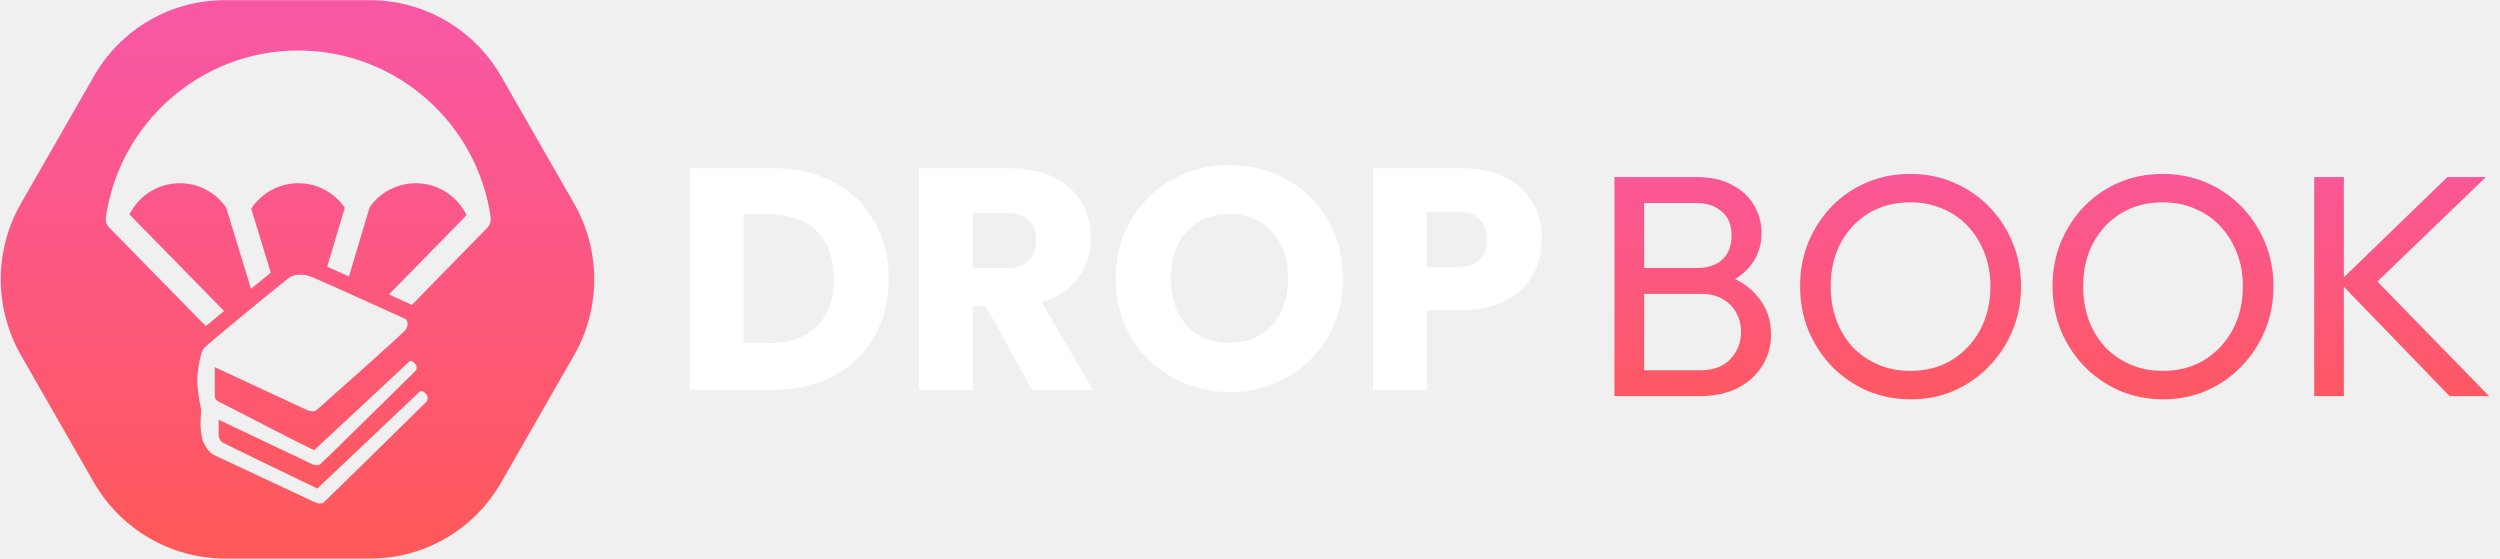
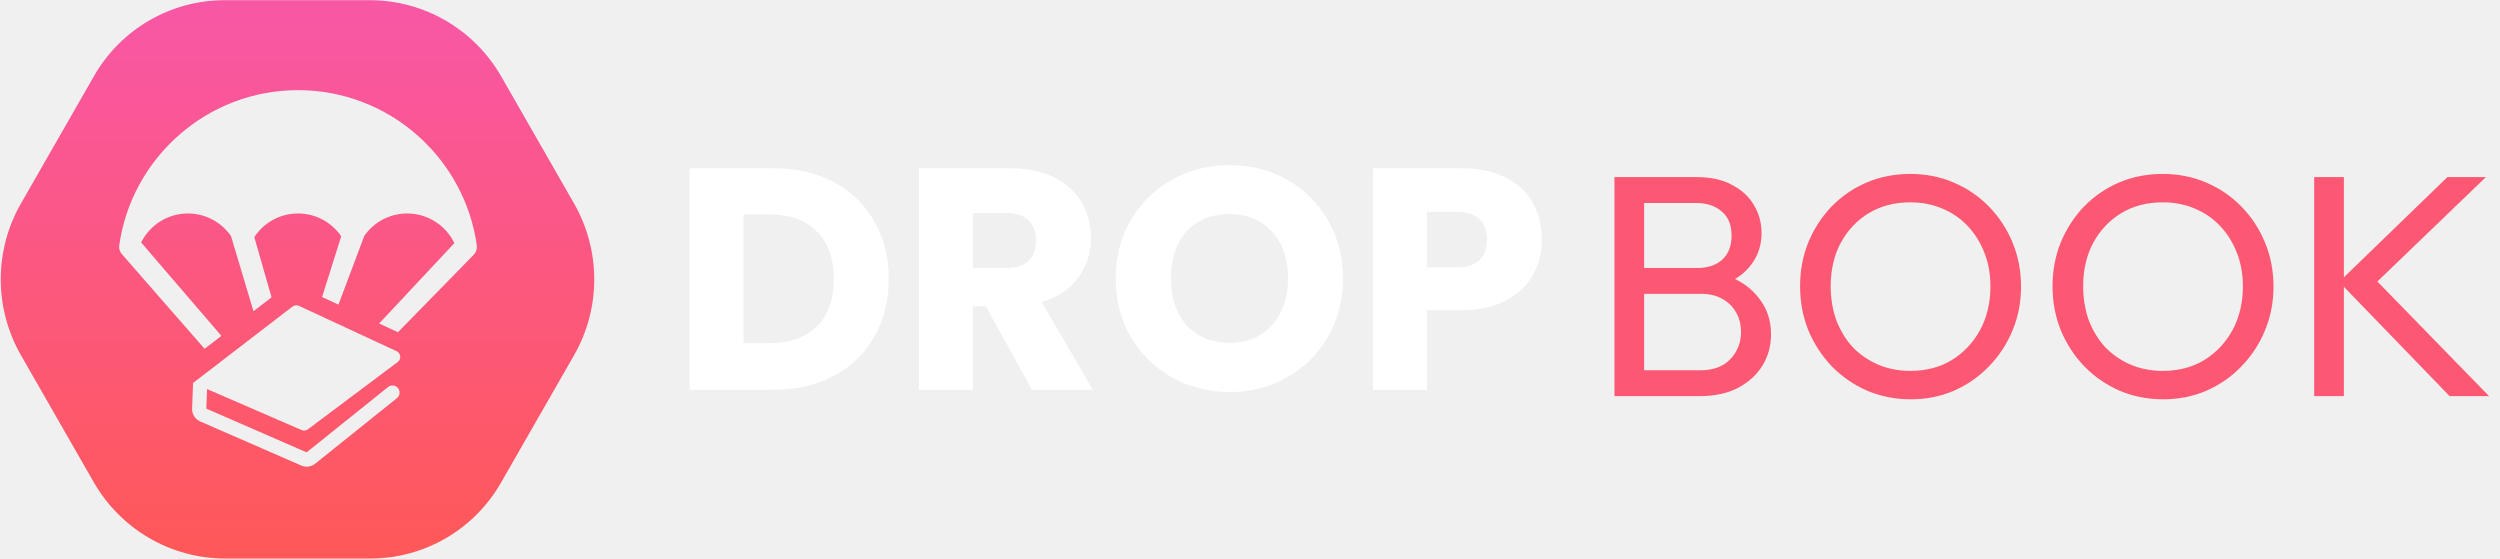
<svg xmlns="http://www.w3.org/2000/svg" width="1584" height="354" viewBox="0 0 1584 354" fill="none">
-   <path fill-rule="evenodd" clip-rule="evenodd" d="M234.415 0.121C268.726 0.121 300.471 18.581 317.627 48.511L363.69 128.871C380.766 158.661 380.794 195.29 363.765 224.999L317.403 305.879C300.373 335.589 268.865 353.879 234.713 353.879H142.586C108.275 353.879 76.529 335.419 59.374 305.489L13.31 225.129C-3.766 195.339 -3.794 158.71 13.236 129.001L59.597 48.12C76.627 18.411 108.136 0.121 142.287 0.121L234.415 0.121ZM310.916 138.406C311.085 140.492 310.39 142.637 308.813 144.252L260.973 193.168C257.535 191.601 252.38 189.263 246.457 186.584L295.606 136.33C289.854 124.358 277.615 116.094 263.441 116.094C251.325 116.094 240.628 122.14 234.183 131.373L221.1 175.156C216.017 172.874 211.252 170.743 207.306 168.989L218.462 131.658C212.041 122.263 201.243 116.094 189.001 116.094C176.522 116.094 165.548 122.506 159.175 132.208L171.573 172.757C167.932 175.706 163.612 179.229 159.032 182.982L143.3 131.523C136.868 122.204 126.118 116.094 113.935 116.094C99.949 116.094 87.854 124.144 82.01 135.858L141.973 197.042C137.812 200.493 133.859 203.788 130.429 206.668L69.138 144.127C67.589 142.546 66.889 140.454 67.022 138.406H67L67.008 138.343L67.019 138.27L67.019 138.266C67.025 138.223 67.031 138.179 67.037 138.134C67.044 138.072 67.053 138.011 67.063 137.949L67.063 137.949C67.068 137.918 67.072 137.887 67.077 137.856C75.491 78.114 126.956 32 189.001 32C251.235 32 302.825 78.397 311 138.406H310.916ZM125 240.871C125 246.792 126.645 255.948 127.467 259.786C127.33 261.705 127.056 266.283 127.056 269.244C127.056 272.205 127.878 276.783 128.289 278.702C128.152 279.25 131.168 284.459 131.579 284.87C131.652 284.943 131.765 285.069 131.91 285.23C132.577 285.975 133.928 287.484 135.279 288.159C136.243 288.641 157.811 298.72 175.676 307.069C188.304 312.971 199.082 318.007 199.423 318.178C200.245 318.589 201.479 319 202.301 319C203.123 319 203.946 319 204.768 318.589C205.591 318.178 269.734 255.008 269.734 255.008C269.734 255.008 272.285 252.912 270.145 249.917C268.006 246.922 266.033 248.017 266.033 248.017L201.068 309.542C182.016 300.359 143.092 281.58 141.036 280.346C138.98 279.113 138.569 276.646 138.569 275.823V265.954L195.722 293.094C196.545 293.642 199.012 294.739 200.245 294.739C201.479 294.739 201.89 294.739 203.124 293.916C204.357 293.094 263.1 235.168 263.1 235.168C263.1 235.168 265.259 233.523 263.1 230.645C260.942 227.766 259.4 229 259.4 229L199.012 285.281C184.231 277.996 157.82 264.366 145.34 257.926C141.618 256.005 139.135 254.724 138.569 254.44C136.102 253.207 136.102 251.973 136.102 249.095V232.646L194.489 259.786C195.037 260.06 196.545 260.608 198.189 260.608C199.834 260.608 200.519 260.06 200.656 259.786C200.656 259.786 255.754 211.009 256.988 208.953C258.221 206.897 258.221 206.074 258.221 205.252C258.221 204.429 258.221 202.785 256.576 201.962C254.932 201.14 199.423 176.056 196.956 175.234C194.489 174.411 192.762 174 190.788 174C188.815 174 185.854 174.411 184.209 175.234C182.565 176.056 131.168 218.254 129.112 220.721C127.056 223.189 125 234.949 125 240.871Z" fill="url(#paint0_linear_26_208)" />
+   <path fill-rule="evenodd" clip-rule="evenodd" d="M317.627 48.511C300.471 18.581 268.726 0.121 234.415 0.121L142.287 0.121C108.136 0.121 76.627 18.411 59.597 48.12L13.236 129.001C-3.794 158.71 -3.766 195.339 13.31 225.129L59.374 305.489C76.529 335.418 108.275 353.879 142.586 353.879H234.713C268.865 353.879 300.374 335.589 317.403 305.879L363.765 224.999C380.794 195.29 380.766 158.661 363.69 128.871L317.627 48.511ZM302.105 155.983C302.263 157.92 301.617 159.914 300.151 161.414L252.144 210.502L240.227 204.97L287.881 154.054C282.537 142.931 271.166 135.253 257.997 135.253C246.74 135.253 236.801 140.87 230.813 149.448L214.447 193.003L204.068 188.185L216.207 149.713C210.241 140.985 200.208 135.253 188.834 135.253C177.24 135.253 167.044 141.21 161.123 150.224L172.057 188.386L160.605 197.184L146.374 149.587C140.397 140.93 130.41 135.253 119.091 135.253C106.096 135.253 94.859 142.732 89.429 153.615L140.271 212.806L129.623 220.986L77.47 161.299C76.031 159.83 75.381 157.886 75.503 155.983H75.483C75.489 155.94 75.495 155.899 75.501 155.857C75.507 155.815 75.513 155.773 75.518 155.73C75.524 155.672 75.533 155.615 75.542 155.558C75.546 155.529 75.551 155.501 75.555 155.472C83.373 99.965 131.188 57.121 188.834 57.121C246.656 57.121 294.588 100.229 302.184 155.983H302.105ZM189.426 193.806C188.074 193.179 186.486 193.354 185.304 194.262L122.314 242.655L122.151 247.152L121.723 258.919C121.596 262.41 123.618 265.623 126.82 267.02L190.946 294.985C193.841 296.247 197.198 295.801 199.662 293.825L251.492 252.26C253.43 250.705 253.742 247.873 252.187 245.934C250.632 243.995 247.8 243.684 245.861 245.239L194.267 286.614L130.729 258.906L131.145 247.479L131.18 246.5L191.093 272.482C192.411 273.053 193.934 272.874 195.084 272.013L251.997 229.35C254.418 227.535 254.026 223.795 251.282 222.521L189.426 193.806Z" fill="url(#paint0_linear_27_45)" />
  <path d="M489.517 106.6C504.317 106.6 517.25 109.533 528.317 115.4C539.383 121.267 547.917 129.533 553.917 140.2C560.05 150.733 563.117 162.933 563.117 176.8C563.117 190.533 560.05 202.733 553.917 213.4C547.917 224.067 539.317 232.333 528.117 238.2C517.05 244.067 504.183 247 489.517 247H436.917V106.6H489.517ZM487.317 217.4C500.25 217.4 510.317 213.867 517.517 206.8C524.717 199.733 528.317 189.733 528.317 176.8C528.317 163.867 524.717 153.8 517.517 146.6C510.317 139.4 500.25 135.8 487.317 135.8H471.117V217.4H487.317ZM653.829 247L624.629 194H616.429V247H582.229V106.6H639.629C650.696 106.6 660.096 108.533 667.829 112.4C675.696 116.267 681.562 121.6 685.429 128.4C689.296 135.067 691.229 142.533 691.229 150.8C691.229 160.133 688.562 168.467 683.229 175.8C678.029 183.133 670.296 188.333 660.029 191.4L692.429 247H653.829ZM616.429 169.8H637.629C643.896 169.8 648.562 168.267 651.629 165.2C654.829 162.133 656.429 157.8 656.429 152.2C656.429 146.867 654.829 142.667 651.629 139.6C648.562 136.533 643.896 135 637.629 135H616.429V169.8ZM779.098 248.4C765.898 248.4 753.765 245.333 742.698 239.2C731.765 233.067 723.031 224.533 716.498 213.6C710.098 202.533 706.898 190.133 706.898 176.4C706.898 162.667 710.098 150.333 716.498 139.4C723.031 128.467 731.765 119.933 742.698 113.8C753.765 107.667 765.898 104.6 779.098 104.6C792.298 104.6 804.365 107.667 815.298 113.8C826.365 119.933 835.031 128.467 841.298 139.4C847.698 150.333 850.898 162.667 850.898 176.4C850.898 190.133 847.698 202.533 841.298 213.6C834.898 224.533 826.231 233.067 815.298 239.2C804.365 245.333 792.298 248.4 779.098 248.4ZM779.098 217.2C790.298 217.2 799.231 213.467 805.898 206C812.698 198.533 816.098 188.667 816.098 176.4C816.098 164 812.698 154.133 805.898 146.8C799.231 139.333 790.298 135.6 779.098 135.6C767.765 135.6 758.698 139.267 751.898 146.6C745.231 153.933 741.898 163.867 741.898 176.4C741.898 188.8 745.231 198.733 751.898 206.2C758.698 213.533 767.765 217.2 779.098 217.2ZM976.924 151.8C976.924 159.933 975.058 167.4 971.324 174.2C967.591 180.867 961.858 186.267 954.124 190.4C946.391 194.533 936.791 196.6 925.324 196.6H904.124V247H869.924V106.6H925.324C936.524 106.6 945.991 108.533 953.724 112.4C961.458 116.267 967.258 121.6 971.124 128.4C974.991 135.2 976.924 143 976.924 151.8ZM922.724 169.4C929.258 169.4 934.124 167.867 937.324 164.8C940.524 161.733 942.124 157.4 942.124 151.8C942.124 146.2 940.524 141.867 937.324 138.8C934.124 135.733 929.258 134.2 922.724 134.2H904.124V169.4H922.724Z" fill="white" />
-   <path d="M1035.52 251V234.6H1077.52C1085.52 234.6 1091.78 232.267 1096.32 227.6C1100.85 222.8 1103.12 217.067 1103.12 210.4C1103.12 205.867 1102.12 201.8 1100.12 198.2C1098.12 194.467 1095.18 191.533 1091.32 189.4C1087.58 187.267 1083.18 186.2 1078.12 186.2H1035.52V169.8H1075.32C1081.98 169.8 1087.25 168.067 1091.12 164.6C1095.12 161 1097.12 155.867 1097.12 149.2C1097.12 142.533 1095.05 137.467 1090.92 134C1086.78 130.4 1081.32 128.6 1074.52 128.6H1035.52V112.2H1074.92C1083.98 112.2 1091.52 113.867 1097.52 117.2C1103.65 120.4 1108.25 124.667 1111.32 130C1114.52 135.333 1116.12 141.2 1116.12 147.6C1116.12 155.067 1114.05 161.6 1109.92 167.2C1105.92 172.8 1099.98 177.2 1092.12 180.4L1093.72 174.4C1102.65 177.6 1109.58 182.467 1114.52 189C1119.58 195.4 1122.12 203 1122.12 211.8C1122.12 219.133 1120.32 225.733 1116.72 231.6C1113.12 237.467 1107.92 242.2 1101.12 245.8C1094.45 249.267 1086.25 251 1076.52 251H1035.52ZM1022.92 251V112.2H1041.72V251H1022.92ZM1210.73 253C1200.86 253 1191.66 251.2 1183.13 247.6C1174.59 243.867 1167.13 238.733 1160.73 232.2C1154.33 225.533 1149.33 217.867 1145.73 209.2C1142.26 200.533 1140.53 191.267 1140.53 181.4C1140.53 171.4 1142.26 162.133 1145.73 153.6C1149.33 144.933 1154.26 137.333 1160.53 130.8C1166.93 124.267 1174.33 119.2 1182.73 115.6C1191.26 112 1200.46 110.2 1210.33 110.2C1220.19 110.2 1229.33 112 1237.73 115.6C1246.26 119.2 1253.73 124.267 1260.13 130.8C1266.53 137.333 1271.53 144.933 1275.13 153.6C1278.73 162.267 1280.53 171.6 1280.53 181.6C1280.53 191.467 1278.73 200.733 1275.13 209.4C1271.53 218.067 1266.53 225.667 1260.13 232.2C1253.86 238.733 1246.46 243.867 1237.93 247.6C1229.53 251.2 1220.46 253 1210.73 253ZM1210.33 235C1220.33 235 1229.06 232.733 1236.53 228.2C1244.13 223.533 1250.13 217.2 1254.53 209.2C1258.93 201.067 1261.13 191.8 1261.13 181.4C1261.13 173.667 1259.86 166.6 1257.33 160.2C1254.79 153.667 1251.26 148 1246.73 143.2C1242.19 138.4 1236.86 134.733 1230.73 132.2C1224.59 129.533 1217.79 128.2 1210.33 128.2C1200.46 128.2 1191.73 130.467 1184.13 135C1176.66 139.533 1170.73 145.8 1166.33 153.8C1162.06 161.8 1159.93 171 1159.93 181.4C1159.93 189.133 1161.13 196.333 1163.53 203C1166.06 209.533 1169.53 215.2 1173.93 220C1178.46 224.667 1183.79 228.333 1189.93 231C1196.19 233.667 1202.99 235 1210.33 235ZM1370.69 253C1360.82 253 1351.62 251.2 1343.09 247.6C1334.55 243.867 1327.09 238.733 1320.69 232.2C1314.29 225.533 1309.29 217.867 1305.69 209.2C1302.22 200.533 1300.49 191.267 1300.49 181.4C1300.49 171.4 1302.22 162.133 1305.69 153.6C1309.29 144.933 1314.22 137.333 1320.49 130.8C1326.89 124.267 1334.29 119.2 1342.69 115.6C1351.22 112 1360.42 110.2 1370.29 110.2C1380.15 110.2 1389.29 112 1397.69 115.6C1406.22 119.2 1413.69 124.267 1420.09 130.8C1426.49 137.333 1431.49 144.933 1435.09 153.6C1438.69 162.267 1440.49 171.6 1440.49 181.6C1440.49 191.467 1438.69 200.733 1435.09 209.4C1431.49 218.067 1426.49 225.667 1420.09 232.2C1413.82 238.733 1406.42 243.867 1397.89 247.6C1389.49 251.2 1380.42 253 1370.69 253ZM1370.29 235C1380.29 235 1389.02 232.733 1396.49 228.2C1404.09 223.533 1410.09 217.2 1414.49 209.2C1418.89 201.067 1421.09 191.8 1421.09 181.4C1421.09 173.667 1419.82 166.6 1417.29 160.2C1414.75 153.667 1411.22 148 1406.69 143.2C1402.15 138.4 1396.82 134.733 1390.69 132.2C1384.55 129.533 1377.75 128.2 1370.29 128.2C1360.42 128.2 1351.69 130.467 1344.09 135C1336.62 139.533 1330.69 145.8 1326.29 153.8C1322.02 161.8 1319.89 171 1319.89 181.4C1319.89 189.133 1321.09 196.333 1323.49 203C1326.02 209.533 1329.49 215.2 1333.89 220C1338.42 224.667 1343.75 228.333 1349.89 231C1356.15 233.667 1362.95 235 1370.29 235ZM1552.08 251L1482.08 178.6L1550.68 112.2H1575.08L1501.08 183.4V173L1577.08 251H1552.08ZM1466.28 251V112.2H1485.08V251H1466.28Z" fill="url(#paint1_linear_26_208)" />
+   <path d="M1035.52 251V234.6H1077.52C1085.52 234.6 1091.78 232.267 1096.32 227.6C1100.85 222.8 1103.12 217.067 1103.12 210.4C1103.12 205.867 1102.12 201.8 1100.12 198.2C1098.12 194.467 1095.18 191.533 1091.32 189.4C1087.58 187.267 1083.18 186.2 1078.12 186.2H1035.52V169.8H1075.32C1081.98 169.8 1087.25 168.067 1091.12 164.6C1095.12 161 1097.12 155.867 1097.12 149.2C1097.12 142.533 1095.05 137.467 1090.92 134C1086.78 130.4 1081.32 128.6 1074.52 128.6H1035.52V112.2H1074.92C1083.98 112.2 1091.52 113.867 1097.52 117.2C1103.65 120.4 1108.25 124.667 1111.32 130C1114.52 135.333 1116.12 141.2 1116.12 147.6C1116.12 155.067 1114.05 161.6 1109.92 167.2C1105.92 172.8 1099.98 177.2 1092.12 180.4L1093.72 174.4C1102.65 177.6 1109.58 182.467 1114.52 189C1119.58 195.4 1122.12 203 1122.12 211.8C1122.12 219.133 1120.32 225.733 1116.72 231.6C1113.12 237.467 1107.92 242.2 1101.12 245.8C1094.45 249.267 1086.25 251 1076.52 251H1035.52ZM1022.92 251V112.2H1041.72V251H1022.92ZM1210.73 253C1200.86 253 1191.66 251.2 1183.13 247.6C1174.59 243.867 1167.13 238.733 1160.73 232.2C1154.33 225.533 1149.33 217.867 1145.73 209.2C1142.26 200.533 1140.53 191.267 1140.53 181.4C1140.53 171.4 1142.26 162.133 1145.73 153.6C1149.33 144.933 1154.26 137.333 1160.53 130.8C1166.93 124.267 1174.33 119.2 1182.73 115.6C1191.26 112 1200.46 110.2 1210.33 110.2C1220.19 110.2 1229.33 112 1237.73 115.6C1246.26 119.2 1253.73 124.267 1260.13 130.8C1266.53 137.333 1271.53 144.933 1275.13 153.6C1278.73 162.267 1280.53 171.6 1280.53 181.6C1280.53 191.467 1278.73 200.733 1275.13 209.4C1271.53 218.067 1266.53 225.667 1260.13 232.2C1253.86 238.733 1246.46 243.867 1237.93 247.6C1229.53 251.2 1220.46 253 1210.73 253ZM1210.33 235C1220.33 235 1229.06 232.733 1236.53 228.2C1244.13 223.533 1250.13 217.2 1254.53 209.2C1258.93 201.067 1261.13 191.8 1261.13 181.4C1261.13 173.667 1259.86 166.6 1257.33 160.2C1254.79 153.667 1251.26 148 1246.73 143.2C1242.19 138.4 1236.86 134.733 1230.73 132.2C1224.59 129.533 1217.79 128.2 1210.33 128.2C1200.46 128.2 1191.73 130.467 1184.13 135C1176.66 139.533 1170.73 145.8 1166.33 153.8C1162.06 161.8 1159.93 171 1159.93 181.4C1159.93 189.133 1161.13 196.333 1163.53 203C1166.06 209.533 1169.53 215.2 1173.93 220C1178.46 224.667 1183.79 228.333 1189.93 231C1196.19 233.667 1202.99 235 1210.33 235ZM1370.69 253C1360.82 253 1351.62 251.2 1343.09 247.6C1334.55 243.867 1327.09 238.733 1320.69 232.2C1314.29 225.533 1309.29 217.867 1305.69 209.2C1302.22 200.533 1300.49 191.267 1300.49 181.4C1300.49 171.4 1302.22 162.133 1305.69 153.6C1309.29 144.933 1314.22 137.333 1320.49 130.8C1326.89 124.267 1334.29 119.2 1342.69 115.6C1351.22 112 1360.42 110.2 1370.29 110.2C1380.15 110.2 1389.29 112 1397.69 115.6C1406.22 119.2 1413.69 124.267 1420.09 130.8C1426.49 137.333 1431.49 144.933 1435.09 153.6C1438.69 162.267 1440.49 171.6 1440.49 181.6C1440.49 191.467 1438.69 200.733 1435.09 209.4C1431.49 218.067 1426.49 225.667 1420.09 232.2C1413.82 238.733 1406.42 243.867 1397.89 247.6C1389.49 251.2 1380.42 253 1370.69 253ZM1370.29 235C1380.29 235 1389.02 232.733 1396.49 228.2C1404.09 223.533 1410.09 217.2 1414.49 209.2C1418.89 201.067 1421.09 191.8 1421.09 181.4C1421.09 173.667 1419.82 166.6 1417.29 160.2C1414.75 153.667 1411.22 148 1406.69 143.2C1402.15 138.4 1396.82 134.733 1390.69 132.2C1384.55 129.533 1377.75 128.2 1370.29 128.2C1360.42 128.2 1351.69 130.467 1344.09 135C1336.62 139.533 1330.69 145.8 1326.29 153.8C1322.02 161.8 1319.89 171 1319.89 181.4C1319.89 189.133 1321.09 196.333 1323.49 203C1326.02 209.533 1329.49 215.2 1333.89 220C1338.42 224.667 1343.75 228.333 1349.89 231C1356.15 233.667 1362.95 235 1370.29 235ZM1552.08 251L1482.08 178.6L1550.68 112.2H1575.08L1501.08 183.4V173L1577.08 251H1552.08ZM1466.28 251V112.2H1485.08V251H1466.28Z" fill="#FD5873" />
  <defs>
-     <linearGradient id="paint0_linear_26_208" x1="188.5" y1="0.121" x2="188.5" y2="353.879" gradientUnits="userSpaceOnUse">
-       <stop stop-color="#F857A6" />
-       <stop offset="1" stop-color="#FF5858" />
-     </linearGradient>
-     <linearGradient id="paint1_linear_26_208" x1="1295.02" y1="72" x2="1295.02" y2="282" gradientUnits="userSpaceOnUse">
+     <linearGradient id="paint0_linear_27_45" x1="188.5" y1="0.121" x2="188.5" y2="353.879" gradientUnits="userSpaceOnUse">
      <stop stop-color="#F857A6" />
      <stop offset="1" stop-color="#FF5858" />
    </linearGradient>
  </defs>
</svg>
